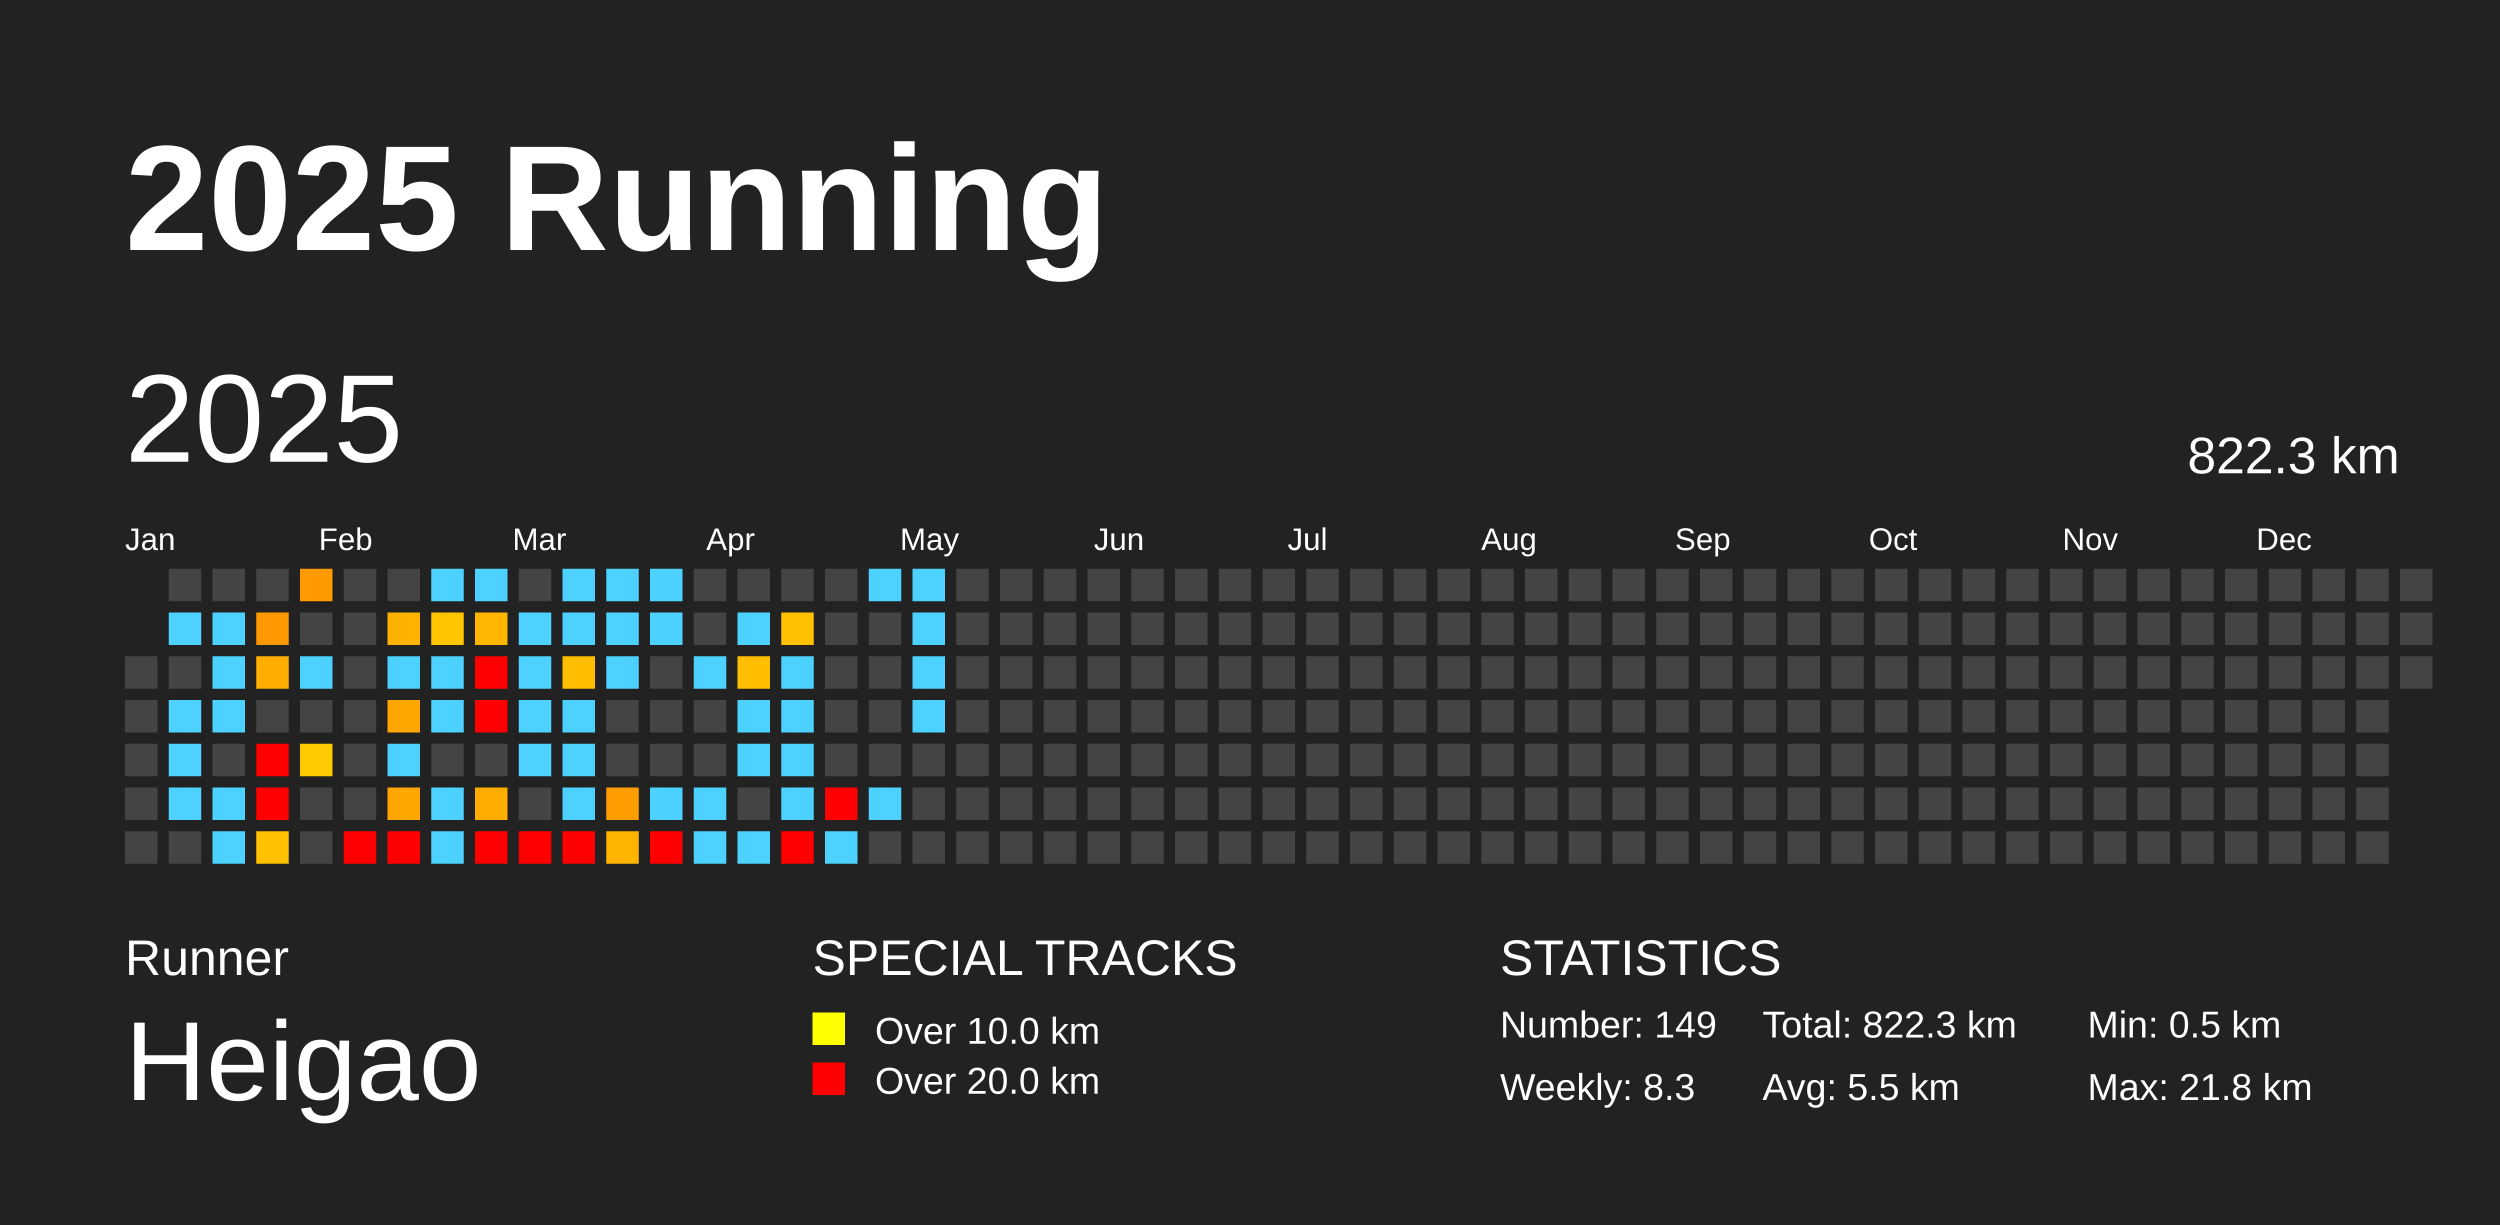
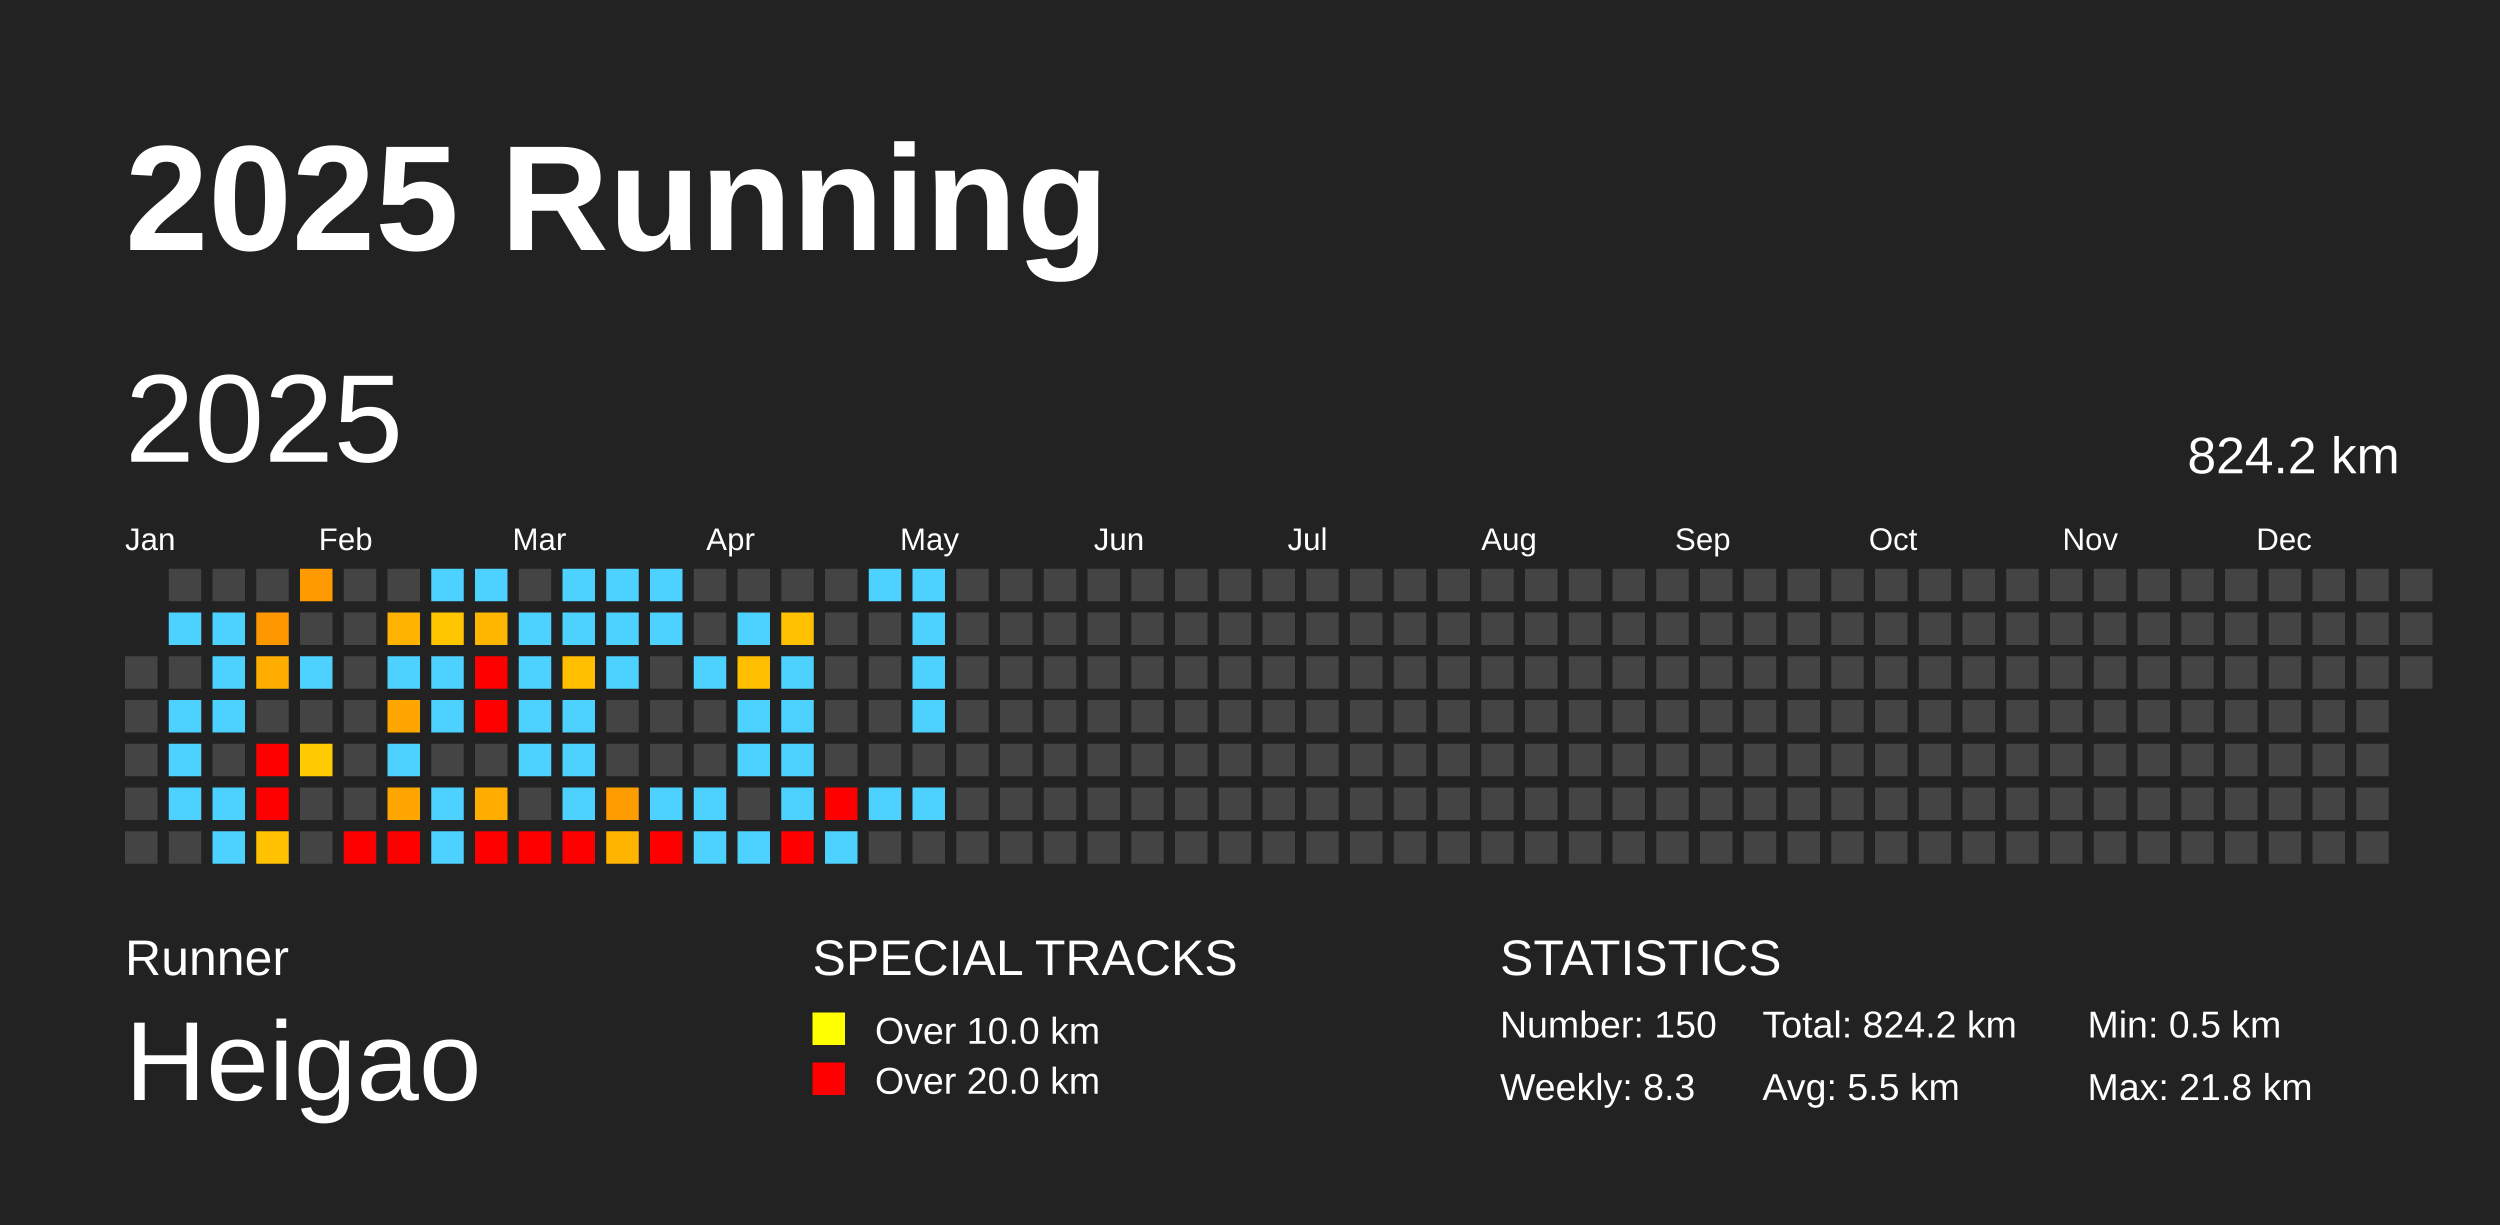
<svg xmlns="http://www.w3.org/2000/svg" baseProfile="full" height="98mm" version="1.1" viewBox="0,0,200,98" width="200mm">
  <defs />
  <rect fill="#222222" height="98" width="200" x="0" y="0" />
  <text fill="#FFFFFF" style="font-size:12px; font-family:Arial; font-weight:bold;" x="10" y="20">2025 Running</text>
  <text fill="#FFFFFF" style="font-size:4px; font-family:Arial" x="10" y="78">Runner</text>
  <text fill="#FFFFFF" style="font-size:9px; font-family:Arial" x="10" y="88">Heigao</text>
  <text fill="#FFFFFF" style="font-size:4px; font-family:Arial" x="65" y="78">SPECIAL TRACKS</text>
  <rect fill="yellow" height="2.6" width="2.6" x="65" y="81" />
  <text fill="#FFFFFF" style="font-size:3px; font-family:Arial" x="70" y="83.5">Over 10.0 km</text>
  <rect fill="red" height="2.6" width="2.6" x="65" y="85" />
  <text fill="#FFFFFF" style="font-size:3px; font-family:Arial" x="70" y="87.5">Over 20.0 km</text>
  <text fill="#FFFFFF" style="font-size:4px; font-family:Arial" x="120" y="78">STATISTICS</text>
-   <text fill="#FFFFFF" style="font-size:3px; font-family:Arial" x="120" y="83">Number: 149</text>
+   <text fill="#FFFFFF" style="font-size:3px; font-family:Arial" x="120" y="83">Number: 150</text>
  <text fill="#FFFFFF" style="font-size:3px; font-family:Arial" x="120" y="88">Weekly: 8.3</text>
-   <text fill="#FFFFFF" style="font-size:3px; font-family:Arial" x="141" y="83">Total: 822.3 km</text>
+   <text fill="#FFFFFF" style="font-size:3px; font-family:Arial" x="141" y="83">Total: 824.2 km</text>
  <text fill="#FFFFFF" style="font-size:3px; font-family:Arial" x="141" y="88">Avg: 5.5 km</text>
  <text fill="#FFFFFF" style="font-size:3px; font-family:Arial" x="167" y="83">Min: 0.5 km</text>
  <text fill="#FFFFFF" style="font-size:3px; font-family:Arial" x="167" y="88">Max: 21.8 km</text>
  <text dominant-baseline="hanging" fill="#FFFFFF" style="font-size:10.0px; font-family:Arial;" x="10" y="30">2025</text>
-   <text dominant-baseline="hanging" fill="#FFFFFF" style="font-size:4.125px; font-family:Arial;" x="175" y="35">822.3 km</text>
+   <text dominant-baseline="hanging" fill="#FFFFFF" style="font-size:4.125px; font-family:Arial;" x="175" y="35">824.2 km</text>
  <text fill="#FFFFFF" style="font-size:2.5px; font-family:Arial" x="10.0" y="44">Jan</text>
  <text fill="#FFFFFF" style="font-size:2.5px; font-family:Arial" x="25.5" y="44">Feb</text>
  <text fill="#FFFFFF" style="font-size:2.5px; font-family:Arial" x="41.0" y="44">Mar</text>
  <text fill="#FFFFFF" style="font-size:2.5px; font-family:Arial" x="56.5" y="44">Apr</text>
  <text fill="#FFFFFF" style="font-size:2.5px; font-family:Arial" x="72.0" y="44">May</text>
  <text fill="#FFFFFF" style="font-size:2.5px; font-family:Arial" x="87.5" y="44">Jun</text>
  <text fill="#FFFFFF" style="font-size:2.5px; font-family:Arial" x="103.0" y="44">Jul</text>
  <text fill="#FFFFFF" style="font-size:2.5px; font-family:Arial" x="118.5" y="44">Aug</text>
  <text fill="#FFFFFF" style="font-size:2.5px; font-family:Arial" x="134.0" y="44">Sep</text>
  <text fill="#FFFFFF" style="font-size:2.5px; font-family:Arial" x="149.5" y="44">Oct</text>
  <text fill="#FFFFFF" style="font-size:2.5px; font-family:Arial" x="165.0" y="44">Nov</text>
  <text fill="#FFFFFF" style="font-size:2.5px; font-family:Arial" x="180.5" y="44">Dec</text>
  <rect fill="#444444" height="2.6" width="2.6" x="10.0" y="52.5" />
  <rect fill="#444444" height="2.6" width="2.6" x="10.0" y="56.0" />
  <rect fill="#444444" height="2.6" width="2.6" x="10.0" y="59.5" />
  <rect fill="#444444" height="2.6" width="2.6" x="10.0" y="63.0" />
  <rect fill="#444444" height="2.6" width="2.6" x="10.0" y="66.5" />
  <rect fill="#444444" height="2.6" width="2.6" x="13.5" y="45.5" />
  <rect fill="#4dd2ff" height="2.6" width="2.6" x="13.5" y="49.0" />
  <rect fill="#444444" height="2.6" width="2.6" x="13.5" y="52.5" />
  <rect fill="#4dd2ff" height="2.6" width="2.6" x="13.5" y="56.0" />
  <rect fill="#4dd2ff" height="2.6" width="2.6" x="13.5" y="59.5" />
  <rect fill="#4dd2ff" height="2.6" width="2.6" x="13.5" y="63.0" />
  <rect fill="#444444" height="2.6" width="2.6" x="13.5" y="66.5" />
  <rect fill="#444444" height="2.6" width="2.6" x="17.0" y="45.5" />
  <rect fill="#4dd2ff" height="2.6" width="2.6" x="17.0" y="49.0" />
  <rect fill="#4dd2ff" height="2.6" width="2.6" x="17.0" y="52.5" />
  <rect fill="#4dd2ff" height="2.6" width="2.6" x="17.0" y="56.0" />
  <rect fill="#444444" height="2.6" width="2.6" x="17.0" y="59.5" />
  <rect fill="#4dd2ff" height="2.6" width="2.6" x="17.0" y="63.0" />
  <rect fill="#4dd2ff" height="2.6" width="2.6" x="17.0" y="66.5" />
  <rect fill="#444444" height="2.6" width="2.6" x="20.5" y="45.5" />
  <rect fill="#ff9700" height="2.6" width="2.6" x="20.5" y="49.0" />
  <rect fill="#ffae00" height="2.6" width="2.6" x="20.5" y="52.5" />
  <rect fill="#444444" height="2.6" width="2.6" x="20.5" y="56.0" />
  <rect fill="red" height="2.6" width="2.6" x="20.5" y="59.5" />
  <rect fill="red" height="2.6" width="2.6" x="20.5" y="63.0" />
  <rect fill="#ffc100" height="2.6" width="2.6" x="20.5" y="66.5" />
  <rect fill="#ff9b00" height="2.6" width="2.6" x="24.0" y="45.5" />
  <rect fill="#444444" height="2.6" width="2.6" x="24.0" y="49.0" />
  <rect fill="#4dd2ff" height="2.6" width="2.6" x="24.0" y="52.5" />
  <rect fill="#444444" height="2.6" width="2.6" x="24.0" y="56.0" />
  <rect fill="#ffca00" height="2.6" width="2.6" x="24.0" y="59.5" />
  <rect fill="#444444" height="2.6" width="2.6" x="24.0" y="63.0" />
  <rect fill="#444444" height="2.6" width="2.6" x="24.0" y="66.5" />
  <rect fill="#444444" height="2.6" width="2.6" x="27.5" y="45.5" />
  <rect fill="#444444" height="2.6" width="2.6" x="27.5" y="49.0" />
  <rect fill="#444444" height="2.6" width="2.6" x="27.5" y="52.5" />
  <rect fill="#444444" height="2.6" width="2.6" x="27.5" y="56.0" />
  <rect fill="#444444" height="2.6" width="2.6" x="27.5" y="59.5" />
  <rect fill="#444444" height="2.6" width="2.6" x="27.5" y="63.0" />
  <rect fill="red" height="2.6" width="2.6" x="27.5" y="66.5" />
  <rect fill="#444444" height="2.6" width="2.6" x="31.0" y="45.5" />
  <rect fill="#ffb300" height="2.6" width="2.6" x="31.0" y="49.0" />
  <rect fill="#4dd2ff" height="2.6" width="2.6" x="31.0" y="52.5" />
  <rect fill="#ffa600" height="2.6" width="2.6" x="31.0" y="56.0" />
  <rect fill="#4dd2ff" height="2.6" width="2.6" x="31.0" y="59.5" />
  <rect fill="#ffa700" height="2.6" width="2.6" x="31.0" y="63.0" />
  <rect fill="red" height="2.6" width="2.6" x="31.0" y="66.5" />
  <rect fill="#4dd2ff" height="2.6" width="2.6" x="34.5" y="45.5" />
  <rect fill="#ffc600" height="2.6" width="2.6" x="34.5" y="49.0" />
  <rect fill="#4dd2ff" height="2.6" width="2.6" x="34.5" y="52.5" />
  <rect fill="#4dd2ff" height="2.6" width="2.6" x="34.5" y="56.0" />
  <rect fill="#444444" height="2.6" width="2.6" x="34.5" y="59.5" />
  <rect fill="#4dd2ff" height="2.6" width="2.6" x="34.5" y="63.0" />
  <rect fill="#4dd2ff" height="2.6" width="2.6" x="34.5" y="66.5" />
  <rect fill="#4dd2ff" height="2.6" width="2.6" x="38.0" y="45.5" />
  <rect fill="#ffb600" height="2.6" width="2.6" x="38.0" y="49.0" />
  <rect fill="red" height="2.6" width="2.6" x="38.0" y="52.5" />
  <rect fill="red" height="2.6" width="2.6" x="38.0" y="56.0" />
  <rect fill="#444444" height="2.6" width="2.6" x="38.0" y="59.5" />
  <rect fill="#ffae00" height="2.6" width="2.6" x="38.0" y="63.0" />
  <rect fill="red" height="2.6" width="2.6" x="38.0" y="66.5" />
  <rect fill="#444444" height="2.6" width="2.6" x="41.5" y="45.5" />
  <rect fill="#4dd2ff" height="2.6" width="2.6" x="41.5" y="49.0" />
  <rect fill="#4dd2ff" height="2.6" width="2.6" x="41.5" y="52.5" />
  <rect fill="#4dd2ff" height="2.6" width="2.6" x="41.5" y="56.0" />
  <rect fill="#4dd2ff" height="2.6" width="2.6" x="41.5" y="59.5" />
  <rect fill="#444444" height="2.6" width="2.6" x="41.5" y="63.0" />
  <rect fill="red" height="2.6" width="2.6" x="41.5" y="66.5" />
  <rect fill="#4dd2ff" height="2.6" width="2.6" x="45.0" y="45.5" />
  <rect fill="#4dd2ff" height="2.6" width="2.6" x="45.0" y="49.0" />
  <rect fill="#ffbe00" height="2.6" width="2.6" x="45.0" y="52.5" />
  <rect fill="#4dd2ff" height="2.6" width="2.6" x="45.0" y="56.0" />
  <rect fill="#4dd2ff" height="2.6" width="2.6" x="45.0" y="59.5" />
  <rect fill="#4dd2ff" height="2.6" width="2.6" x="45.0" y="63.0" />
  <rect fill="red" height="2.6" width="2.6" x="45.0" y="66.5" />
  <rect fill="#4dd2ff" height="2.6" width="2.6" x="48.5" y="45.5" />
  <rect fill="#4dd2ff" height="2.6" width="2.6" x="48.5" y="49.0" />
  <rect fill="#4dd2ff" height="2.6" width="2.6" x="48.5" y="52.5" />
  <rect fill="#444444" height="2.6" width="2.6" x="48.5" y="56.0" />
  <rect fill="#444444" height="2.6" width="2.6" x="48.5" y="59.5" />
  <rect fill="#ff9d00" height="2.6" width="2.6" x="48.5" y="63.0" />
  <rect fill="#ffb400" height="2.6" width="2.6" x="48.5" y="66.5" />
  <rect fill="#4dd2ff" height="2.6" width="2.6" x="52.0" y="45.5" />
  <rect fill="#4dd2ff" height="2.6" width="2.6" x="52.0" y="49.0" />
  <rect fill="#444444" height="2.6" width="2.6" x="52.0" y="52.5" />
  <rect fill="#444444" height="2.6" width="2.6" x="52.0" y="56.0" />
  <rect fill="#444444" height="2.6" width="2.6" x="52.0" y="59.5" />
  <rect fill="#4dd2ff" height="2.6" width="2.6" x="52.0" y="63.0" />
  <rect fill="red" height="2.6" width="2.6" x="52.0" y="66.5" />
  <rect fill="#444444" height="2.6" width="2.6" x="55.5" y="45.5" />
  <rect fill="#444444" height="2.6" width="2.6" x="55.5" y="49.0" />
  <rect fill="#4dd2ff" height="2.6" width="2.6" x="55.5" y="52.5" />
  <rect fill="#444444" height="2.6" width="2.6" x="55.5" y="56.0" />
  <rect fill="#444444" height="2.6" width="2.6" x="55.5" y="59.5" />
  <rect fill="#4dd2ff" height="2.6" width="2.6" x="55.5" y="63.0" />
  <rect fill="#4dd2ff" height="2.6" width="2.6" x="55.5" y="66.5" />
  <rect fill="#444444" height="2.6" width="2.6" x="59.0" y="45.5" />
  <rect fill="#4dd2ff" height="2.6" width="2.6" x="59.0" y="49.0" />
  <rect fill="#ffbf00" height="2.6" width="2.6" x="59.0" y="52.5" />
  <rect fill="#4dd2ff" height="2.6" width="2.6" x="59.0" y="56.0" />
  <rect fill="#4dd2ff" height="2.6" width="2.6" x="59.0" y="59.5" />
  <rect fill="#444444" height="2.6" width="2.6" x="59.0" y="63.0" />
  <rect fill="#4dd2ff" height="2.6" width="2.6" x="59.0" y="66.5" />
  <rect fill="#444444" height="2.6" width="2.6" x="62.5" y="45.5" />
  <rect fill="#ffc100" height="2.6" width="2.6" x="62.5" y="49.0" />
  <rect fill="#4dd2ff" height="2.6" width="2.6" x="62.5" y="52.5" />
  <rect fill="#4dd2ff" height="2.6" width="2.6" x="62.5" y="56.0" />
  <rect fill="#4dd2ff" height="2.6" width="2.6" x="62.5" y="59.5" />
  <rect fill="#4dd2ff" height="2.6" width="2.6" x="62.5" y="63.0" />
  <rect fill="red" height="2.6" width="2.6" x="62.5" y="66.5" />
  <rect fill="#444444" height="2.6" width="2.6" x="66.0" y="45.5" />
  <rect fill="#444444" height="2.6" width="2.6" x="66.0" y="49.0" />
  <rect fill="#444444" height="2.6" width="2.6" x="66.0" y="52.5" />
  <rect fill="#444444" height="2.6" width="2.6" x="66.0" y="56.0" />
  <rect fill="#444444" height="2.6" width="2.6" x="66.0" y="59.5" />
  <rect fill="red" height="2.6" width="2.6" x="66.0" y="63.0" />
  <rect fill="#4dd2ff" height="2.6" width="2.6" x="66.0" y="66.5" />
  <rect fill="#4dd2ff" height="2.6" width="2.6" x="69.5" y="45.5" />
  <rect fill="#444444" height="2.6" width="2.6" x="69.5" y="49.0" />
  <rect fill="#444444" height="2.6" width="2.6" x="69.5" y="52.5" />
  <rect fill="#444444" height="2.6" width="2.6" x="69.5" y="56.0" />
  <rect fill="#444444" height="2.6" width="2.6" x="69.5" y="59.5" />
  <rect fill="#4dd2ff" height="2.6" width="2.6" x="69.5" y="63.0" />
  <rect fill="#444444" height="2.6" width="2.6" x="69.5" y="66.5" />
  <rect fill="#4dd2ff" height="2.6" width="2.6" x="73.0" y="45.5" />
  <rect fill="#4dd2ff" height="2.6" width="2.6" x="73.0" y="49.0" />
  <rect fill="#4dd2ff" height="2.6" width="2.6" x="73.0" y="52.5" />
  <rect fill="#4dd2ff" height="2.6" width="2.6" x="73.0" y="56.0" />
  <rect fill="#444444" height="2.6" width="2.6" x="73.0" y="59.5" />
-   <rect fill="#444444" height="2.6" width="2.6" x="73.0" y="63.0" />
+   <rect fill="#4dd2ff" height="2.6" width="2.6" x="73.0" y="63.0" />
  <rect fill="#444444" height="2.6" width="2.6" x="73.0" y="66.5" />
  <rect fill="#444444" height="2.6" width="2.6" x="76.5" y="45.5" />
  <rect fill="#444444" height="2.6" width="2.6" x="76.5" y="49.0" />
  <rect fill="#444444" height="2.6" width="2.6" x="76.5" y="52.5" />
  <rect fill="#444444" height="2.6" width="2.6" x="76.5" y="56.0" />
  <rect fill="#444444" height="2.6" width="2.6" x="76.5" y="59.5" />
  <rect fill="#444444" height="2.6" width="2.6" x="76.5" y="63.0" />
  <rect fill="#444444" height="2.6" width="2.6" x="76.5" y="66.5" />
  <rect fill="#444444" height="2.6" width="2.6" x="80.0" y="45.5" />
  <rect fill="#444444" height="2.6" width="2.6" x="80.0" y="49.0" />
  <rect fill="#444444" height="2.6" width="2.6" x="80.0" y="52.5" />
  <rect fill="#444444" height="2.6" width="2.6" x="80.0" y="56.0" />
  <rect fill="#444444" height="2.6" width="2.6" x="80.0" y="59.5" />
  <rect fill="#444444" height="2.6" width="2.6" x="80.0" y="63.0" />
  <rect fill="#444444" height="2.6" width="2.6" x="80.0" y="66.5" />
  <rect fill="#444444" height="2.6" width="2.6" x="83.5" y="45.5" />
  <rect fill="#444444" height="2.6" width="2.6" x="83.5" y="49.0" />
  <rect fill="#444444" height="2.6" width="2.6" x="83.5" y="52.5" />
  <rect fill="#444444" height="2.6" width="2.6" x="83.5" y="56.0" />
  <rect fill="#444444" height="2.6" width="2.6" x="83.5" y="59.5" />
  <rect fill="#444444" height="2.6" width="2.6" x="83.5" y="63.0" />
  <rect fill="#444444" height="2.6" width="2.6" x="83.5" y="66.5" />
  <rect fill="#444444" height="2.6" width="2.6" x="87.0" y="45.5" />
  <rect fill="#444444" height="2.6" width="2.6" x="87.0" y="49.0" />
  <rect fill="#444444" height="2.6" width="2.6" x="87.0" y="52.5" />
  <rect fill="#444444" height="2.6" width="2.6" x="87.0" y="56.0" />
  <rect fill="#444444" height="2.6" width="2.6" x="87.0" y="59.5" />
  <rect fill="#444444" height="2.6" width="2.6" x="87.0" y="63.0" />
  <rect fill="#444444" height="2.6" width="2.6" x="87.0" y="66.5" />
  <rect fill="#444444" height="2.6" width="2.6" x="90.5" y="45.5" />
  <rect fill="#444444" height="2.6" width="2.6" x="90.5" y="49.0" />
  <rect fill="#444444" height="2.6" width="2.6" x="90.5" y="52.5" />
  <rect fill="#444444" height="2.6" width="2.6" x="90.5" y="56.0" />
  <rect fill="#444444" height="2.6" width="2.6" x="90.5" y="59.5" />
  <rect fill="#444444" height="2.6" width="2.6" x="90.5" y="63.0" />
  <rect fill="#444444" height="2.6" width="2.6" x="90.5" y="66.5" />
  <rect fill="#444444" height="2.6" width="2.6" x="94.0" y="45.5" />
  <rect fill="#444444" height="2.6" width="2.6" x="94.0" y="49.0" />
  <rect fill="#444444" height="2.6" width="2.6" x="94.0" y="52.5" />
  <rect fill="#444444" height="2.6" width="2.6" x="94.0" y="56.0" />
  <rect fill="#444444" height="2.6" width="2.6" x="94.0" y="59.5" />
  <rect fill="#444444" height="2.6" width="2.6" x="94.0" y="63.0" />
  <rect fill="#444444" height="2.6" width="2.6" x="94.0" y="66.5" />
  <rect fill="#444444" height="2.6" width="2.6" x="97.5" y="45.5" />
  <rect fill="#444444" height="2.6" width="2.6" x="97.5" y="49.0" />
  <rect fill="#444444" height="2.6" width="2.6" x="97.5" y="52.5" />
  <rect fill="#444444" height="2.6" width="2.6" x="97.5" y="56.0" />
  <rect fill="#444444" height="2.6" width="2.6" x="97.5" y="59.5" />
  <rect fill="#444444" height="2.6" width="2.6" x="97.5" y="63.0" />
  <rect fill="#444444" height="2.6" width="2.6" x="97.5" y="66.5" />
  <rect fill="#444444" height="2.6" width="2.6" x="101.0" y="45.5" />
  <rect fill="#444444" height="2.6" width="2.6" x="101.0" y="49.0" />
  <rect fill="#444444" height="2.6" width="2.6" x="101.0" y="52.5" />
  <rect fill="#444444" height="2.6" width="2.6" x="101.0" y="56.0" />
  <rect fill="#444444" height="2.6" width="2.6" x="101.0" y="59.5" />
  <rect fill="#444444" height="2.6" width="2.6" x="101.0" y="63.0" />
  <rect fill="#444444" height="2.6" width="2.6" x="101.0" y="66.5" />
  <rect fill="#444444" height="2.6" width="2.6" x="104.5" y="45.5" />
  <rect fill="#444444" height="2.6" width="2.6" x="104.5" y="49.0" />
  <rect fill="#444444" height="2.6" width="2.6" x="104.5" y="52.5" />
  <rect fill="#444444" height="2.6" width="2.6" x="104.5" y="56.0" />
  <rect fill="#444444" height="2.6" width="2.6" x="104.5" y="59.5" />
  <rect fill="#444444" height="2.6" width="2.6" x="104.5" y="63.0" />
  <rect fill="#444444" height="2.6" width="2.6" x="104.5" y="66.5" />
  <rect fill="#444444" height="2.6" width="2.6" x="108.0" y="45.5" />
  <rect fill="#444444" height="2.6" width="2.6" x="108.0" y="49.0" />
  <rect fill="#444444" height="2.6" width="2.6" x="108.0" y="52.5" />
  <rect fill="#444444" height="2.6" width="2.6" x="108.0" y="56.0" />
  <rect fill="#444444" height="2.6" width="2.6" x="108.0" y="59.5" />
  <rect fill="#444444" height="2.6" width="2.6" x="108.0" y="63.0" />
  <rect fill="#444444" height="2.6" width="2.6" x="108.0" y="66.5" />
  <rect fill="#444444" height="2.6" width="2.6" x="111.5" y="45.5" />
  <rect fill="#444444" height="2.6" width="2.6" x="111.5" y="49.0" />
  <rect fill="#444444" height="2.6" width="2.6" x="111.5" y="52.5" />
  <rect fill="#444444" height="2.6" width="2.6" x="111.5" y="56.0" />
  <rect fill="#444444" height="2.6" width="2.6" x="111.5" y="59.5" />
  <rect fill="#444444" height="2.6" width="2.6" x="111.5" y="63.0" />
  <rect fill="#444444" height="2.6" width="2.6" x="111.5" y="66.5" />
  <rect fill="#444444" height="2.6" width="2.6" x="115.0" y="45.5" />
  <rect fill="#444444" height="2.6" width="2.6" x="115.0" y="49.0" />
  <rect fill="#444444" height="2.6" width="2.6" x="115.0" y="52.5" />
  <rect fill="#444444" height="2.6" width="2.6" x="115.0" y="56.0" />
  <rect fill="#444444" height="2.6" width="2.6" x="115.0" y="59.5" />
  <rect fill="#444444" height="2.6" width="2.6" x="115.0" y="63.0" />
  <rect fill="#444444" height="2.6" width="2.6" x="115.0" y="66.5" />
  <rect fill="#444444" height="2.6" width="2.6" x="118.5" y="45.5" />
  <rect fill="#444444" height="2.6" width="2.6" x="118.5" y="49.0" />
  <rect fill="#444444" height="2.6" width="2.6" x="118.5" y="52.5" />
  <rect fill="#444444" height="2.6" width="2.6" x="118.5" y="56.0" />
  <rect fill="#444444" height="2.6" width="2.6" x="118.5" y="59.5" />
  <rect fill="#444444" height="2.6" width="2.6" x="118.5" y="63.0" />
  <rect fill="#444444" height="2.6" width="2.6" x="118.5" y="66.5" />
  <rect fill="#444444" height="2.6" width="2.6" x="122.0" y="45.5" />
  <rect fill="#444444" height="2.6" width="2.6" x="122.0" y="49.0" />
  <rect fill="#444444" height="2.6" width="2.6" x="122.0" y="52.5" />
  <rect fill="#444444" height="2.6" width="2.6" x="122.0" y="56.0" />
  <rect fill="#444444" height="2.6" width="2.6" x="122.0" y="59.5" />
  <rect fill="#444444" height="2.6" width="2.6" x="122.0" y="63.0" />
  <rect fill="#444444" height="2.6" width="2.6" x="122.0" y="66.5" />
  <rect fill="#444444" height="2.6" width="2.6" x="125.5" y="45.5" />
  <rect fill="#444444" height="2.6" width="2.6" x="125.5" y="49.0" />
  <rect fill="#444444" height="2.6" width="2.6" x="125.5" y="52.5" />
  <rect fill="#444444" height="2.6" width="2.6" x="125.5" y="56.0" />
  <rect fill="#444444" height="2.6" width="2.6" x="125.5" y="59.5" />
  <rect fill="#444444" height="2.6" width="2.6" x="125.5" y="63.0" />
  <rect fill="#444444" height="2.6" width="2.6" x="125.5" y="66.5" />
  <rect fill="#444444" height="2.6" width="2.6" x="129.0" y="45.5" />
  <rect fill="#444444" height="2.6" width="2.6" x="129.0" y="49.0" />
  <rect fill="#444444" height="2.6" width="2.6" x="129.0" y="52.5" />
  <rect fill="#444444" height="2.6" width="2.6" x="129.0" y="56.0" />
  <rect fill="#444444" height="2.6" width="2.6" x="129.0" y="59.5" />
  <rect fill="#444444" height="2.6" width="2.6" x="129.0" y="63.0" />
  <rect fill="#444444" height="2.6" width="2.6" x="129.0" y="66.5" />
  <rect fill="#444444" height="2.6" width="2.6" x="132.5" y="45.5" />
  <rect fill="#444444" height="2.6" width="2.6" x="132.5" y="49.0" />
  <rect fill="#444444" height="2.6" width="2.6" x="132.5" y="52.5" />
  <rect fill="#444444" height="2.6" width="2.6" x="132.5" y="56.0" />
  <rect fill="#444444" height="2.6" width="2.6" x="132.5" y="59.5" />
  <rect fill="#444444" height="2.6" width="2.6" x="132.5" y="63.0" />
  <rect fill="#444444" height="2.6" width="2.6" x="132.5" y="66.5" />
  <rect fill="#444444" height="2.6" width="2.6" x="136.0" y="45.5" />
  <rect fill="#444444" height="2.6" width="2.6" x="136.0" y="49.0" />
  <rect fill="#444444" height="2.6" width="2.6" x="136.0" y="52.5" />
  <rect fill="#444444" height="2.6" width="2.6" x="136.0" y="56.0" />
  <rect fill="#444444" height="2.6" width="2.6" x="136.0" y="59.5" />
  <rect fill="#444444" height="2.6" width="2.6" x="136.0" y="63.0" />
  <rect fill="#444444" height="2.6" width="2.6" x="136.0" y="66.5" />
  <rect fill="#444444" height="2.6" width="2.6" x="139.5" y="45.5" />
  <rect fill="#444444" height="2.6" width="2.6" x="139.5" y="49.0" />
  <rect fill="#444444" height="2.6" width="2.6" x="139.5" y="52.5" />
  <rect fill="#444444" height="2.6" width="2.6" x="139.5" y="56.0" />
  <rect fill="#444444" height="2.6" width="2.6" x="139.5" y="59.5" />
  <rect fill="#444444" height="2.6" width="2.6" x="139.5" y="63.0" />
  <rect fill="#444444" height="2.6" width="2.6" x="139.5" y="66.5" />
  <rect fill="#444444" height="2.6" width="2.6" x="143.0" y="45.5" />
  <rect fill="#444444" height="2.6" width="2.6" x="143.0" y="49.0" />
  <rect fill="#444444" height="2.6" width="2.6" x="143.0" y="52.5" />
  <rect fill="#444444" height="2.6" width="2.6" x="143.0" y="56.0" />
  <rect fill="#444444" height="2.6" width="2.6" x="143.0" y="59.5" />
  <rect fill="#444444" height="2.6" width="2.6" x="143.0" y="63.0" />
  <rect fill="#444444" height="2.6" width="2.6" x="143.0" y="66.5" />
  <rect fill="#444444" height="2.6" width="2.6" x="146.5" y="45.5" />
  <rect fill="#444444" height="2.6" width="2.6" x="146.5" y="49.0" />
  <rect fill="#444444" height="2.6" width="2.6" x="146.5" y="52.5" />
  <rect fill="#444444" height="2.6" width="2.6" x="146.5" y="56.0" />
  <rect fill="#444444" height="2.6" width="2.6" x="146.5" y="59.5" />
  <rect fill="#444444" height="2.6" width="2.6" x="146.5" y="63.0" />
  <rect fill="#444444" height="2.6" width="2.6" x="146.5" y="66.5" />
  <rect fill="#444444" height="2.6" width="2.6" x="150.0" y="45.5" />
  <rect fill="#444444" height="2.6" width="2.6" x="150.0" y="49.0" />
  <rect fill="#444444" height="2.6" width="2.6" x="150.0" y="52.5" />
  <rect fill="#444444" height="2.6" width="2.6" x="150.0" y="56.0" />
  <rect fill="#444444" height="2.6" width="2.6" x="150.0" y="59.5" />
  <rect fill="#444444" height="2.6" width="2.6" x="150.0" y="63.0" />
  <rect fill="#444444" height="2.6" width="2.6" x="150.0" y="66.5" />
  <rect fill="#444444" height="2.6" width="2.6" x="153.5" y="45.5" />
  <rect fill="#444444" height="2.6" width="2.6" x="153.5" y="49.0" />
  <rect fill="#444444" height="2.6" width="2.6" x="153.5" y="52.5" />
  <rect fill="#444444" height="2.6" width="2.6" x="153.5" y="56.0" />
  <rect fill="#444444" height="2.6" width="2.6" x="153.5" y="59.5" />
  <rect fill="#444444" height="2.6" width="2.6" x="153.5" y="63.0" />
  <rect fill="#444444" height="2.6" width="2.6" x="153.5" y="66.5" />
  <rect fill="#444444" height="2.6" width="2.6" x="157.0" y="45.5" />
  <rect fill="#444444" height="2.6" width="2.6" x="157.0" y="49.0" />
  <rect fill="#444444" height="2.6" width="2.6" x="157.0" y="52.5" />
  <rect fill="#444444" height="2.6" width="2.6" x="157.0" y="56.0" />
  <rect fill="#444444" height="2.6" width="2.6" x="157.0" y="59.5" />
  <rect fill="#444444" height="2.6" width="2.6" x="157.0" y="63.0" />
  <rect fill="#444444" height="2.6" width="2.6" x="157.0" y="66.5" />
  <rect fill="#444444" height="2.6" width="2.6" x="160.5" y="45.5" />
  <rect fill="#444444" height="2.6" width="2.6" x="160.5" y="49.0" />
  <rect fill="#444444" height="2.6" width="2.6" x="160.5" y="52.5" />
  <rect fill="#444444" height="2.6" width="2.6" x="160.5" y="56.0" />
  <rect fill="#444444" height="2.6" width="2.6" x="160.5" y="59.5" />
  <rect fill="#444444" height="2.6" width="2.6" x="160.5" y="63.0" />
  <rect fill="#444444" height="2.6" width="2.6" x="160.5" y="66.5" />
  <rect fill="#444444" height="2.6" width="2.6" x="164.0" y="45.5" />
  <rect fill="#444444" height="2.6" width="2.6" x="164.0" y="49.0" />
  <rect fill="#444444" height="2.6" width="2.6" x="164.0" y="52.5" />
  <rect fill="#444444" height="2.6" width="2.6" x="164.0" y="56.0" />
  <rect fill="#444444" height="2.6" width="2.6" x="164.0" y="59.5" />
  <rect fill="#444444" height="2.6" width="2.6" x="164.0" y="63.0" />
  <rect fill="#444444" height="2.6" width="2.6" x="164.0" y="66.5" />
  <rect fill="#444444" height="2.6" width="2.6" x="167.5" y="45.5" />
  <rect fill="#444444" height="2.6" width="2.6" x="167.5" y="49.0" />
  <rect fill="#444444" height="2.6" width="2.6" x="167.5" y="52.5" />
  <rect fill="#444444" height="2.6" width="2.6" x="167.5" y="56.0" />
  <rect fill="#444444" height="2.6" width="2.6" x="167.5" y="59.5" />
  <rect fill="#444444" height="2.6" width="2.6" x="167.5" y="63.0" />
  <rect fill="#444444" height="2.6" width="2.6" x="167.5" y="66.5" />
  <rect fill="#444444" height="2.6" width="2.6" x="171.0" y="45.5" />
  <rect fill="#444444" height="2.6" width="2.6" x="171.0" y="49.0" />
  <rect fill="#444444" height="2.6" width="2.6" x="171.0" y="52.5" />
  <rect fill="#444444" height="2.6" width="2.6" x="171.0" y="56.0" />
  <rect fill="#444444" height="2.6" width="2.6" x="171.0" y="59.5" />
  <rect fill="#444444" height="2.6" width="2.6" x="171.0" y="63.0" />
  <rect fill="#444444" height="2.6" width="2.6" x="171.0" y="66.5" />
  <rect fill="#444444" height="2.6" width="2.6" x="174.5" y="45.5" />
  <rect fill="#444444" height="2.6" width="2.6" x="174.5" y="49.0" />
  <rect fill="#444444" height="2.6" width="2.6" x="174.5" y="52.5" />
  <rect fill="#444444" height="2.6" width="2.6" x="174.5" y="56.0" />
  <rect fill="#444444" height="2.6" width="2.6" x="174.5" y="59.5" />
  <rect fill="#444444" height="2.6" width="2.6" x="174.5" y="63.0" />
  <rect fill="#444444" height="2.6" width="2.6" x="174.5" y="66.5" />
  <rect fill="#444444" height="2.6" width="2.6" x="178.0" y="45.5" />
  <rect fill="#444444" height="2.6" width="2.6" x="178.0" y="49.0" />
  <rect fill="#444444" height="2.6" width="2.6" x="178.0" y="52.5" />
  <rect fill="#444444" height="2.6" width="2.6" x="178.0" y="56.0" />
  <rect fill="#444444" height="2.6" width="2.6" x="178.0" y="59.5" />
  <rect fill="#444444" height="2.6" width="2.6" x="178.0" y="63.0" />
  <rect fill="#444444" height="2.6" width="2.6" x="178.0" y="66.5" />
  <rect fill="#444444" height="2.6" width="2.6" x="181.5" y="45.5" />
  <rect fill="#444444" height="2.6" width="2.6" x="181.5" y="49.0" />
  <rect fill="#444444" height="2.6" width="2.6" x="181.5" y="52.5" />
  <rect fill="#444444" height="2.6" width="2.6" x="181.5" y="56.0" />
  <rect fill="#444444" height="2.6" width="2.6" x="181.5" y="59.5" />
  <rect fill="#444444" height="2.6" width="2.6" x="181.5" y="63.0" />
  <rect fill="#444444" height="2.6" width="2.6" x="181.5" y="66.5" />
  <rect fill="#444444" height="2.6" width="2.6" x="185.0" y="45.5" />
  <rect fill="#444444" height="2.6" width="2.6" x="185.0" y="49.0" />
  <rect fill="#444444" height="2.6" width="2.6" x="185.0" y="52.5" />
  <rect fill="#444444" height="2.6" width="2.6" x="185.0" y="56.0" />
  <rect fill="#444444" height="2.6" width="2.6" x="185.0" y="59.5" />
  <rect fill="#444444" height="2.6" width="2.6" x="185.0" y="63.0" />
  <rect fill="#444444" height="2.6" width="2.6" x="185.0" y="66.5" />
  <rect fill="#444444" height="2.6" width="2.6" x="188.5" y="45.5" />
  <rect fill="#444444" height="2.6" width="2.6" x="188.5" y="49.0" />
  <rect fill="#444444" height="2.6" width="2.6" x="188.5" y="52.5" />
  <rect fill="#444444" height="2.6" width="2.6" x="188.5" y="56.0" />
  <rect fill="#444444" height="2.6" width="2.6" x="188.5" y="59.5" />
  <rect fill="#444444" height="2.6" width="2.6" x="188.5" y="63.0" />
  <rect fill="#444444" height="2.6" width="2.6" x="188.5" y="66.5" />
  <rect fill="#444444" height="2.6" width="2.6" x="192.0" y="45.5" />
  <rect fill="#444444" height="2.6" width="2.6" x="192.0" y="49.0" />
  <rect fill="#444444" height="2.6" width="2.6" x="192.0" y="52.5" />
</svg>
